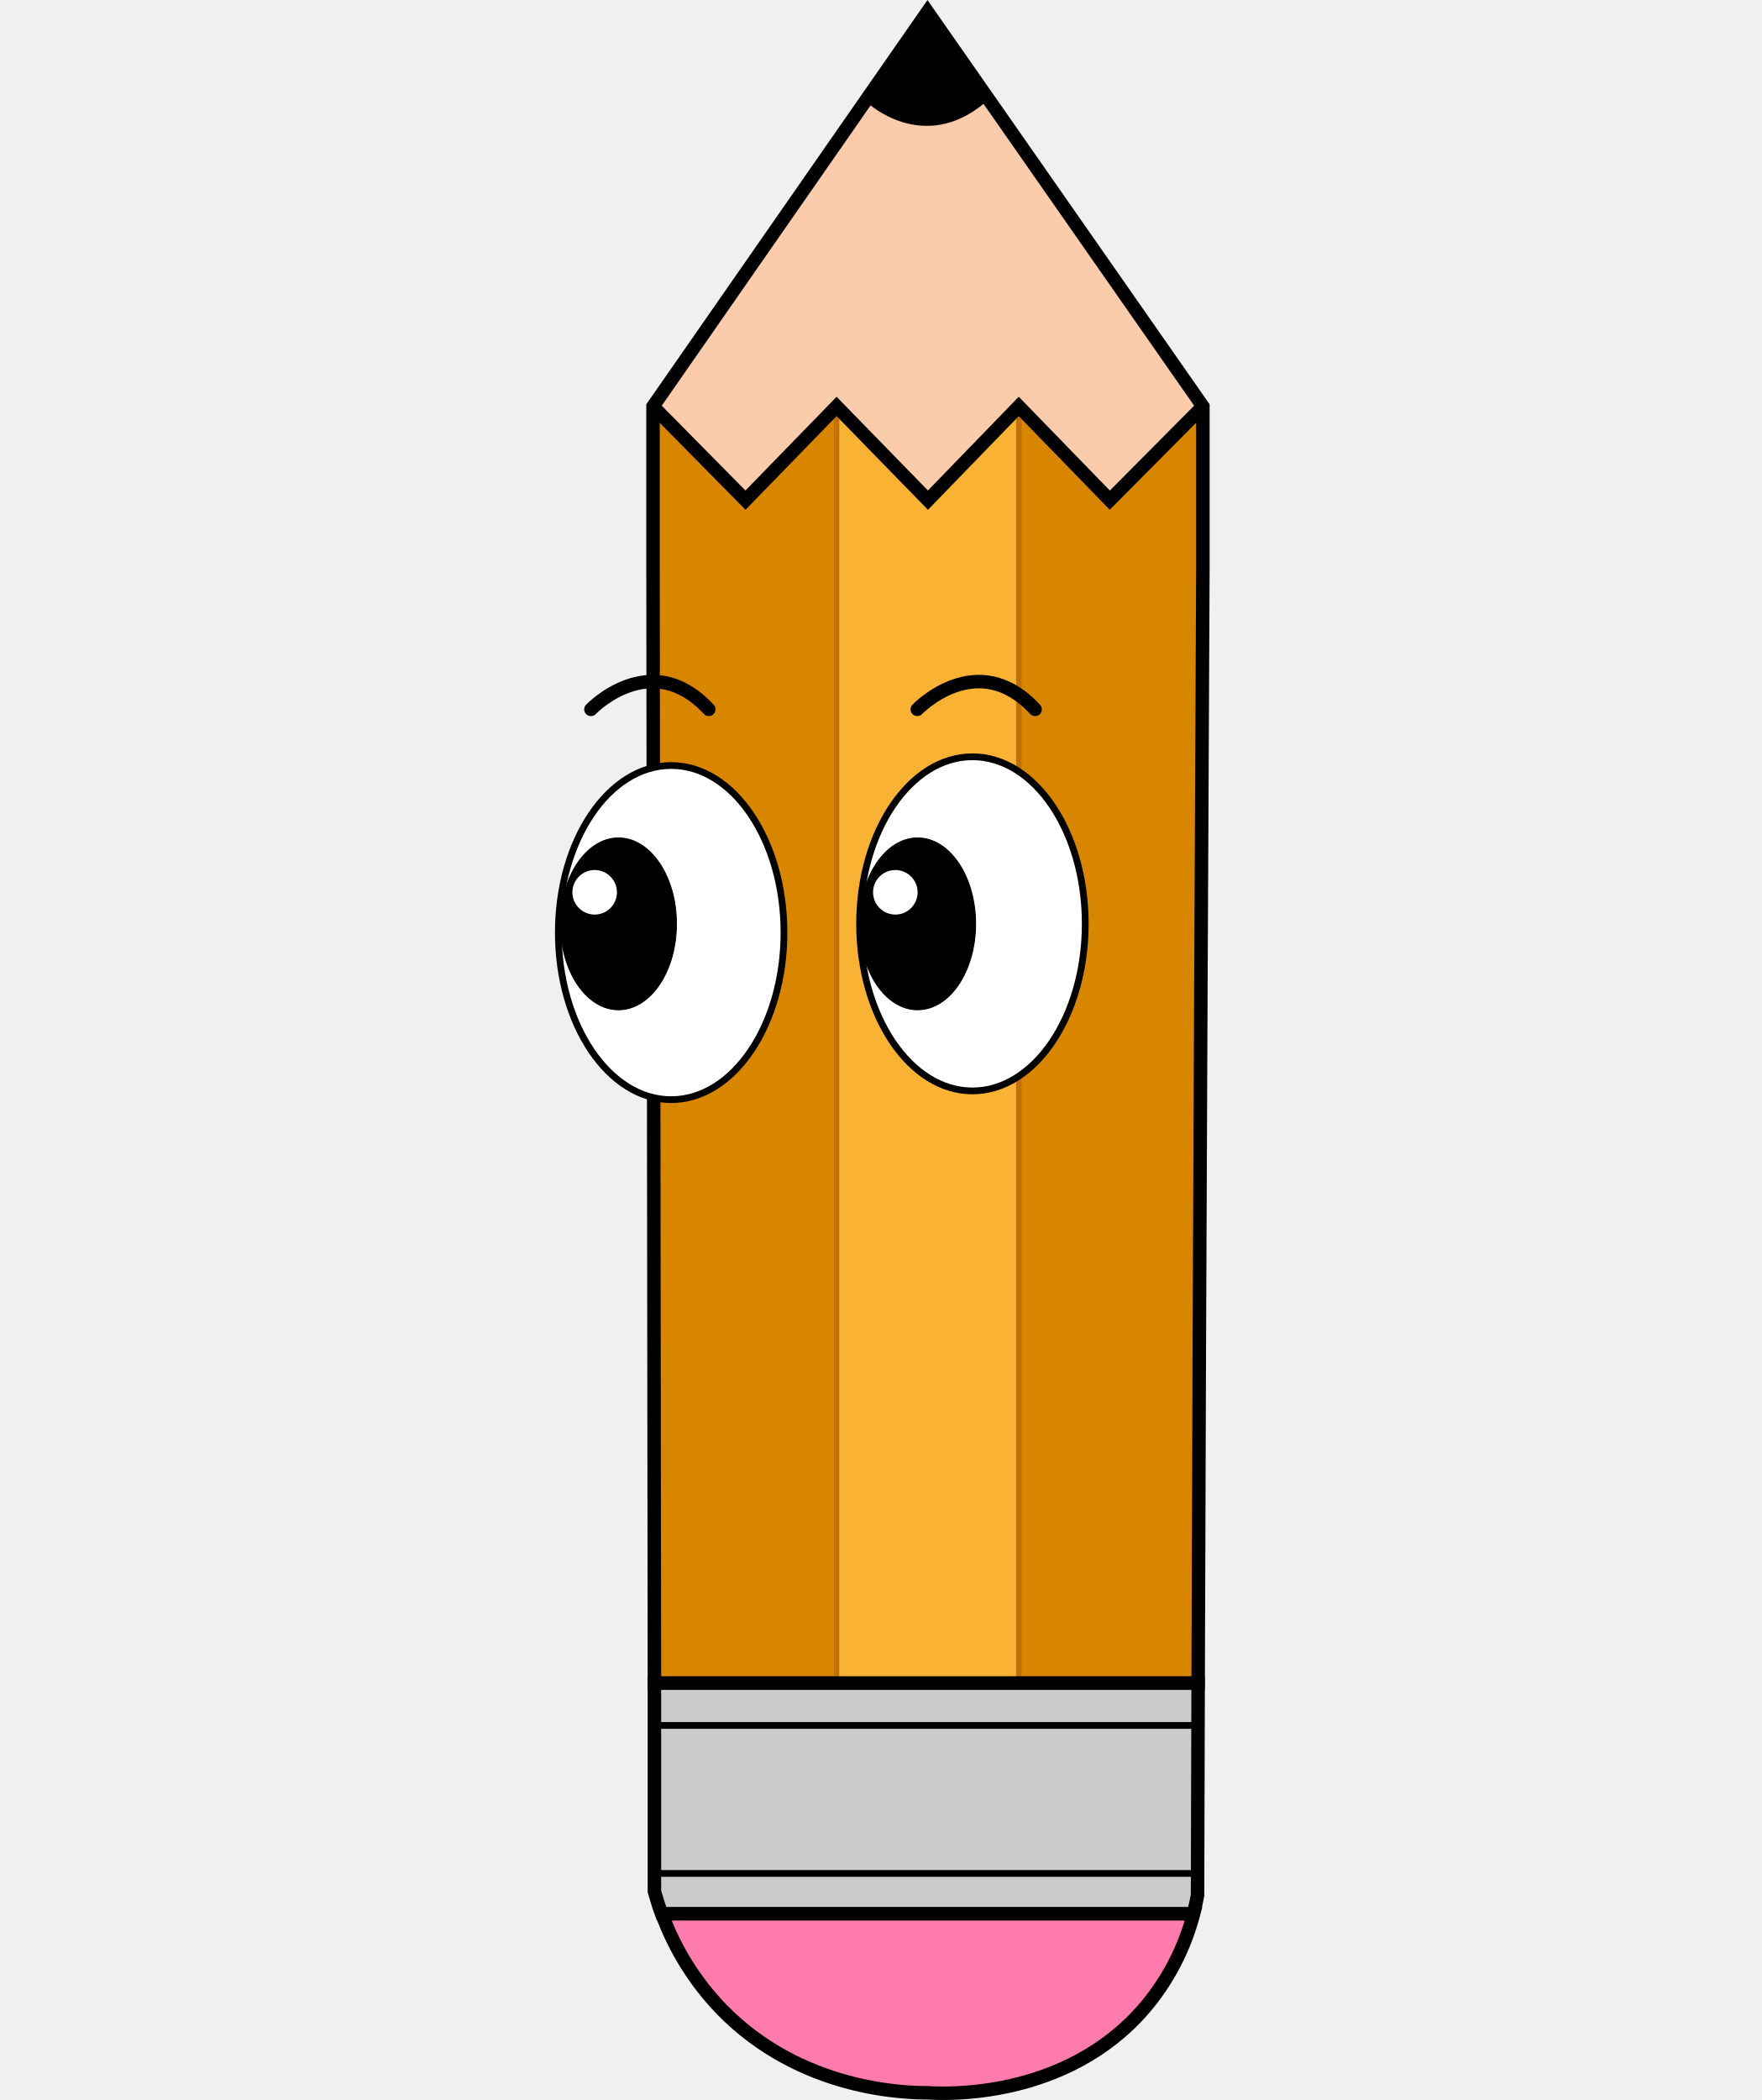
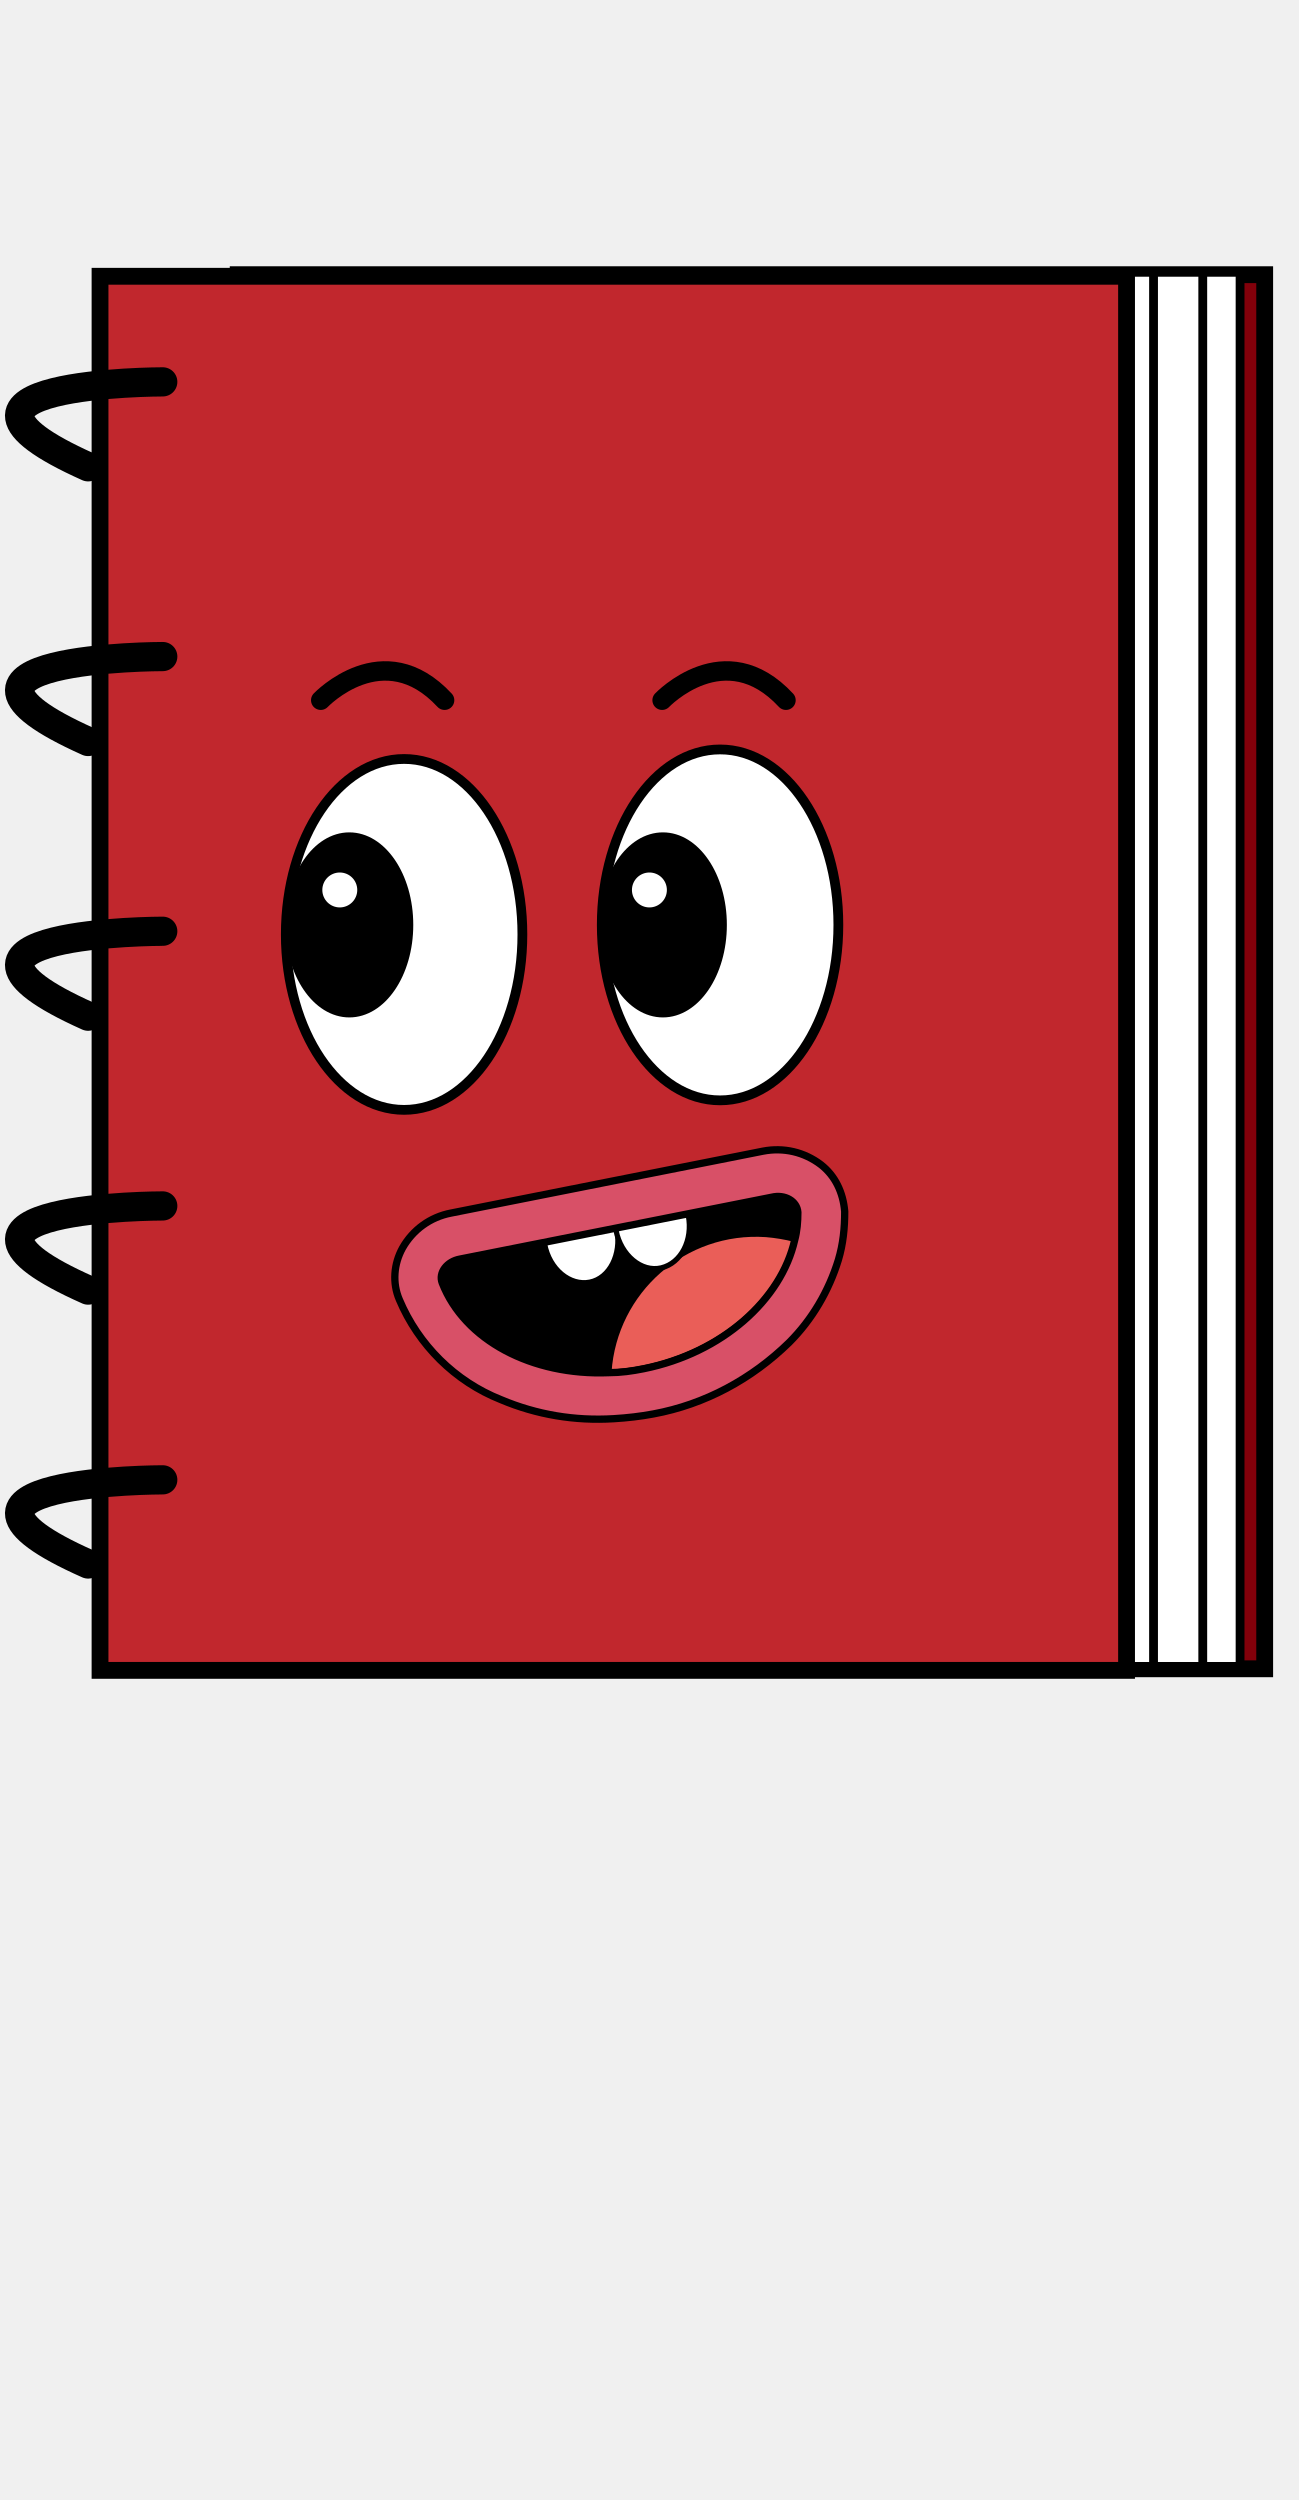
- <svg xmlns="http://www.w3.org/2000/svg" viewBox="0 0 264.13 314.87">
-   <defs>
-     <style>.cls-1{fill:#fbccac;}.cls-2{fill:#ff7bac;}.cls-11,.cls-12,.cls-13,.cls-14,.cls-2,.cls-3,.cls-6,.cls-7,.cls-9{stroke:#000;}.cls-10,.cls-11,.cls-12,.cls-13,.cls-14,.cls-2,.cls-3,.cls-7,.cls-9{stroke-miterlimit:10;}.cls-11,.cls-12,.cls-2,.cls-3{stroke-width:2.02px;}.cls-3{fill:#ccc;}.cls-4{fill:#d88500;}.cls-5{fill:#f9b233;}.cls-12,.cls-6{stroke-linecap:round;}.cls-6{stroke-linejoin:round;stroke-width:0.01px;}.cls-7{fill:#666;}.cls-13,.cls-7{stroke-width:1.01px;}.cls-10,.cls-11,.cls-12,.cls-8,.cls-9{fill:none;}.cls-9{stroke-width:1.52px;}.cls-10{stroke:#bf720c;stroke-width:0.81px;}.cls-13,.cls-15{fill:#fff;}.cls-14{stroke-width:0.13px;}</style>
-   </defs>
-   <g id="Layer_2" data-name="Layer 2">
-     <g id="dedos">
-       <polygon class="cls-1" points="180.39 60.94 166.43 74.99 152.78 60.94 139.16 74.99 125.46 60.94 111.8 74.99 97.93 60.94 139.1 1.77 180.39 60.94" />
-       <path class="cls-2" d="M179,286.93a35.68,35.68,0,0,1-7.37,14.16c-11.79,13.74-30,12.86-32.44,12.7-3.34,0-19.1-.28-31-12.54a40.69,40.69,0,0,1-8.94-14.32Z" />
-       <path class="cls-3" d="M179.68,252.34l-.09,31.86c-.15.8-.35,1.72-.62,2.73H99.21c-.45-1.24-.8-2.36-1.07-3.32V252.34Z" />
-       <path class="cls-4" d="M180.39,60.94V85.52s-.57,111.21-.71,166.82h-26.9V60.94l13.65,14Z" />
-       <polygon class="cls-4" points="125.41 60.89 125.41 252.29 98.1 252.29 97.88 85.47 97.88 60.89 111.76 74.94 125.41 60.89" />
-       <polygon class="cls-5" points="152.78 60.94 152.78 252.34 125.46 252.34 125.46 60.94 139.16 74.99 152.78 60.94" />
-       <path class="cls-6" d="M130.06,15.38s8.33,7.85,17.66,0L139.09,1.77Z" />
-       <line class="cls-7" x1="98.15" y1="258.71" x2="180.18" y2="258.71" />
-       <line class="cls-7" x1="98.15" y1="280.9" x2="180.18" y2="280.9" />
-       <line class="cls-8" x1="152.78" y1="60.94" x2="152.78" y2="60.84" />
-       <line class="cls-9" x1="125.46" y1="252.35" x2="125.46" y2="252.34" />
-       <line class="cls-9" x1="125.46" y1="60.94" x2="125.46" y2="60.92" />
-       <line class="cls-10" x1="152.78" y1="60.84" x2="152.78" y2="252.34" />
-       <line class="cls-10" x1="125.46" y1="61.03" x2="125.46" y2="252.34" />
-       <path class="cls-11" d="M180.39,60.94,139.09,1.77,97.93,60.94V85.52l.21,166.82h81.54c.15-55.61.71-166.82.71-166.82Z" />
-       <polyline class="cls-11" points="97.93 60.94 111.8 74.99 125.46 60.94 139.16 74.99 152.78 60.94 166.43 74.99 180.39 60.94" />
-       <path class="cls-12" d="M88.62,106.36s9-9.37,17.67,0" />
-       <path class="cls-12" d="M137.56,106.36s9-9.37,17.67,0" />
-       <ellipse class="cls-13" cx="100.65" cy="139.83" rx="16.92" ry="25.05" />
-       <ellipse class="cls-14" cx="92.75" cy="138.52" rx="8.7" ry="12.89" />
-       <circle class="cls-15" cx="89.18" cy="133.79" r="3.34" />
-       <ellipse class="cls-13" cx="145.83" cy="138.52" rx="16.92" ry="25.05" />
-       <ellipse class="cls-14" cx="137.61" cy="138.52" rx="8.7" ry="12.89" />
-       <circle class="cls-15" cx="134.27" cy="133.79" r="3.34" />
-       <rect class="cls-8" width="264.13" height="314.87" />
-     </g>
+ <svg xmlns="http://www.w3.org/2000/svg" version="1.1" id="Layer_1" x="0px" y="0px" viewBox="0 0 163.5 314.9" style="enable-background:new 0 0 163.5 314.9;" xml:space="preserve">
+   <style type="text/css">
+ 	.st0{fill:#82000A;stroke:#000000;stroke-width:2.12;stroke-miterlimit:10;}
+ 	.st1{fill:#FFFFFF;stroke:#000000;stroke-width:1.11;stroke-miterlimit:10;}
+ 	.st2{fill:none;stroke:#000000;stroke-width:1.11;stroke-miterlimit:10;}
+ 	.st3{fill:#C1272D;stroke:#000000;stroke-width:2.12;stroke-miterlimit:10;}
+ 	.st4{fill:none;stroke:#000000;stroke-width:3.68;stroke-linecap:round;stroke-miterlimit:10;}
+ 	.st5{fill:#FFFFFF;stroke:#000000;stroke-width:1.23;stroke-miterlimit:10;}
+ 	.st6{stroke:#000000;stroke-width:0.71;stroke-miterlimit:10;}
+ 	.st7{fill:none;stroke:#000000;stroke-width:2.45;stroke-linecap:round;stroke-miterlimit:10;}
+ 	.st8{stroke:#000000;stroke-width:0.66;stroke-miterlimit:10;}
+ 	.st9{fill:#EA5E58;stroke:#000000;stroke-width:0.66;stroke-miterlimit:10;}
+ 	.st10{fill:#FFFFFF;stroke:#000000;stroke-width:0.66;stroke-miterlimit:10;}
+ 	.st11{fill:#D85067;stroke:#000000;stroke-width:0.92;stroke-miterlimit:10;}
+ 	.st12{fill:#FFFFFF;}
+ </style>
+   <g>
+     <rect x="30" y="34.6" class="st0" width="129.3" height="175.6" />
+     <rect x="120.8" y="34.3" class="st1" width="35.4" height="175.6" />
+     <line class="st2" x1="127" y1="34.6" x2="127" y2="210.2" />
+     <line class="st2" x1="133.1" y1="34.3" x2="133.1" y2="210.4" />
+     <line class="st2" x1="139.2" y1="34.3" x2="139.2" y2="210.4" />
+     <line class="st2" x1="145.3" y1="34.7" x2="145.3" y2="210.3" />
+     <line class="st2" x1="151.5" y1="34.7" x2="151.5" y2="210.3" />
+     <rect x="12.6" y="34.8" class="st3" width="129.3" height="175.6" />
+     <path class="st4" d="M20.5,48.1c0,0-33.3,0-9.4,10.7" />
+     <path class="st4" d="M20.5,82.7c0,0-33.3,0-9.4,10.7" />
+     <path class="st4" d="M20.5,117.3c0,0-33.3,0-9.4,10.7" />
+     <path class="st4" d="M20.5,151.9c0,0-33.3,0-9.4,10.6" />
+     <path class="st4" d="M20.5,186.4c0,0-33.3,0-9.4,10.6" />
+     <ellipse class="st5" cx="50.9" cy="117.7" rx="14.9" ry="22.1" />
+     <ellipse class="st5" cx="90.7" cy="116.5" rx="14.9" ry="22.1" />
+     <ellipse class="st6" cx="83.5" cy="116.5" rx="7.7" ry="11.3" />
+     <ellipse class="st6" cx="44" cy="116.5" rx="7.7" ry="11.3" />
+     <path class="st7" d="M40.4,88.2c0,0,7.9-8.3,15.6,0" />
+     <path class="st7" d="M83.4,88.2c0,0,7.9-8.3,15.6,0" />
+     <path class="st8" d="M100.5,152.6c0,1.2-0.1,2.4-0.4,3.5c-9.9-2.7-20.1,3.2-22.8,13.1c-0.3,1.2-0.5,2.4-0.6,3.6   c-9.7,0.4-18.2-4.1-21-11.3c-0.5-1.3,0.6-2.7,2.2-3l39.3-7.8C98.9,150.4,100.4,151.3,100.5,152.6z" />
+     <path class="st9" d="M100.1,156.1c-1.7,7.5-9.1,14.2-19,16.2c-1.5,0.3-2.9,0.5-4.4,0.5c0.7-10.2,9.5-18,19.8-17.3   C97.7,155.6,98.9,155.8,100.1,156.1L100.1,156.1z" />
+     <path class="st10" d="M77.7,154.9c0.6,3.1-0.9,6.1-3.4,6.6s-5.1-1.6-5.7-4.8c-0.1-0.5-0.1-0.9-0.1-1.4c3.1,0,6.1-0.3,9.1-0.9   C77.6,154.6,77.6,154.7,77.7,154.9z" />
+     <path class="st10" d="M86.7,153.1c0.6,3.1-0.9,6-3.4,6.6s-5.1-1.6-5.7-4.7c0-0.2-0.1-0.3-0.1-0.5l0,0c3-0.6,5.9-1.5,8.8-2.7   C86.5,152.2,86.6,152.6,86.7,153.1z" />
+     <path class="st11" d="M103.4,146.7c-2.1-1.6-4.7-2.2-7.3-1.7l-39.3,7.8c-2.6,0.5-4.8,2.1-6.1,4.4c-1.1,2-1.3,4.4-0.4,6.5   c2.4,5.7,7,10.3,12.8,12.6c4.5,1.9,9.3,2.7,14.2,2.4c1.7-0.1,3.4-0.3,5-0.6c6.5-1.2,12.4-4.4,17.1-9c2.9-2.9,5-6.5,6.2-10.4   c0.6-2,0.8-4,0.8-6.1C106.2,150.2,105.2,148.1,103.4,146.7z M100.5,152.7c0,1.2-0.1,2.4-0.4,3.5c-1.7,7.5-9.1,14.2-19,16.2   c-1.5,0.3-2.9,0.5-4.4,0.5c-9.7,0.4-18.2-4.1-21-11.3c-0.5-1.3,0.6-2.7,2.2-3l39.3-7.8C98.9,150.4,100.4,151.3,100.5,152.7   L100.5,152.7z" />
+     <circle class="st12" cx="42.8" cy="112.1" r="2.2" />
+     <circle class="st12" cx="81.8" cy="112.1" r="2.2" />
  </g>
</svg>
